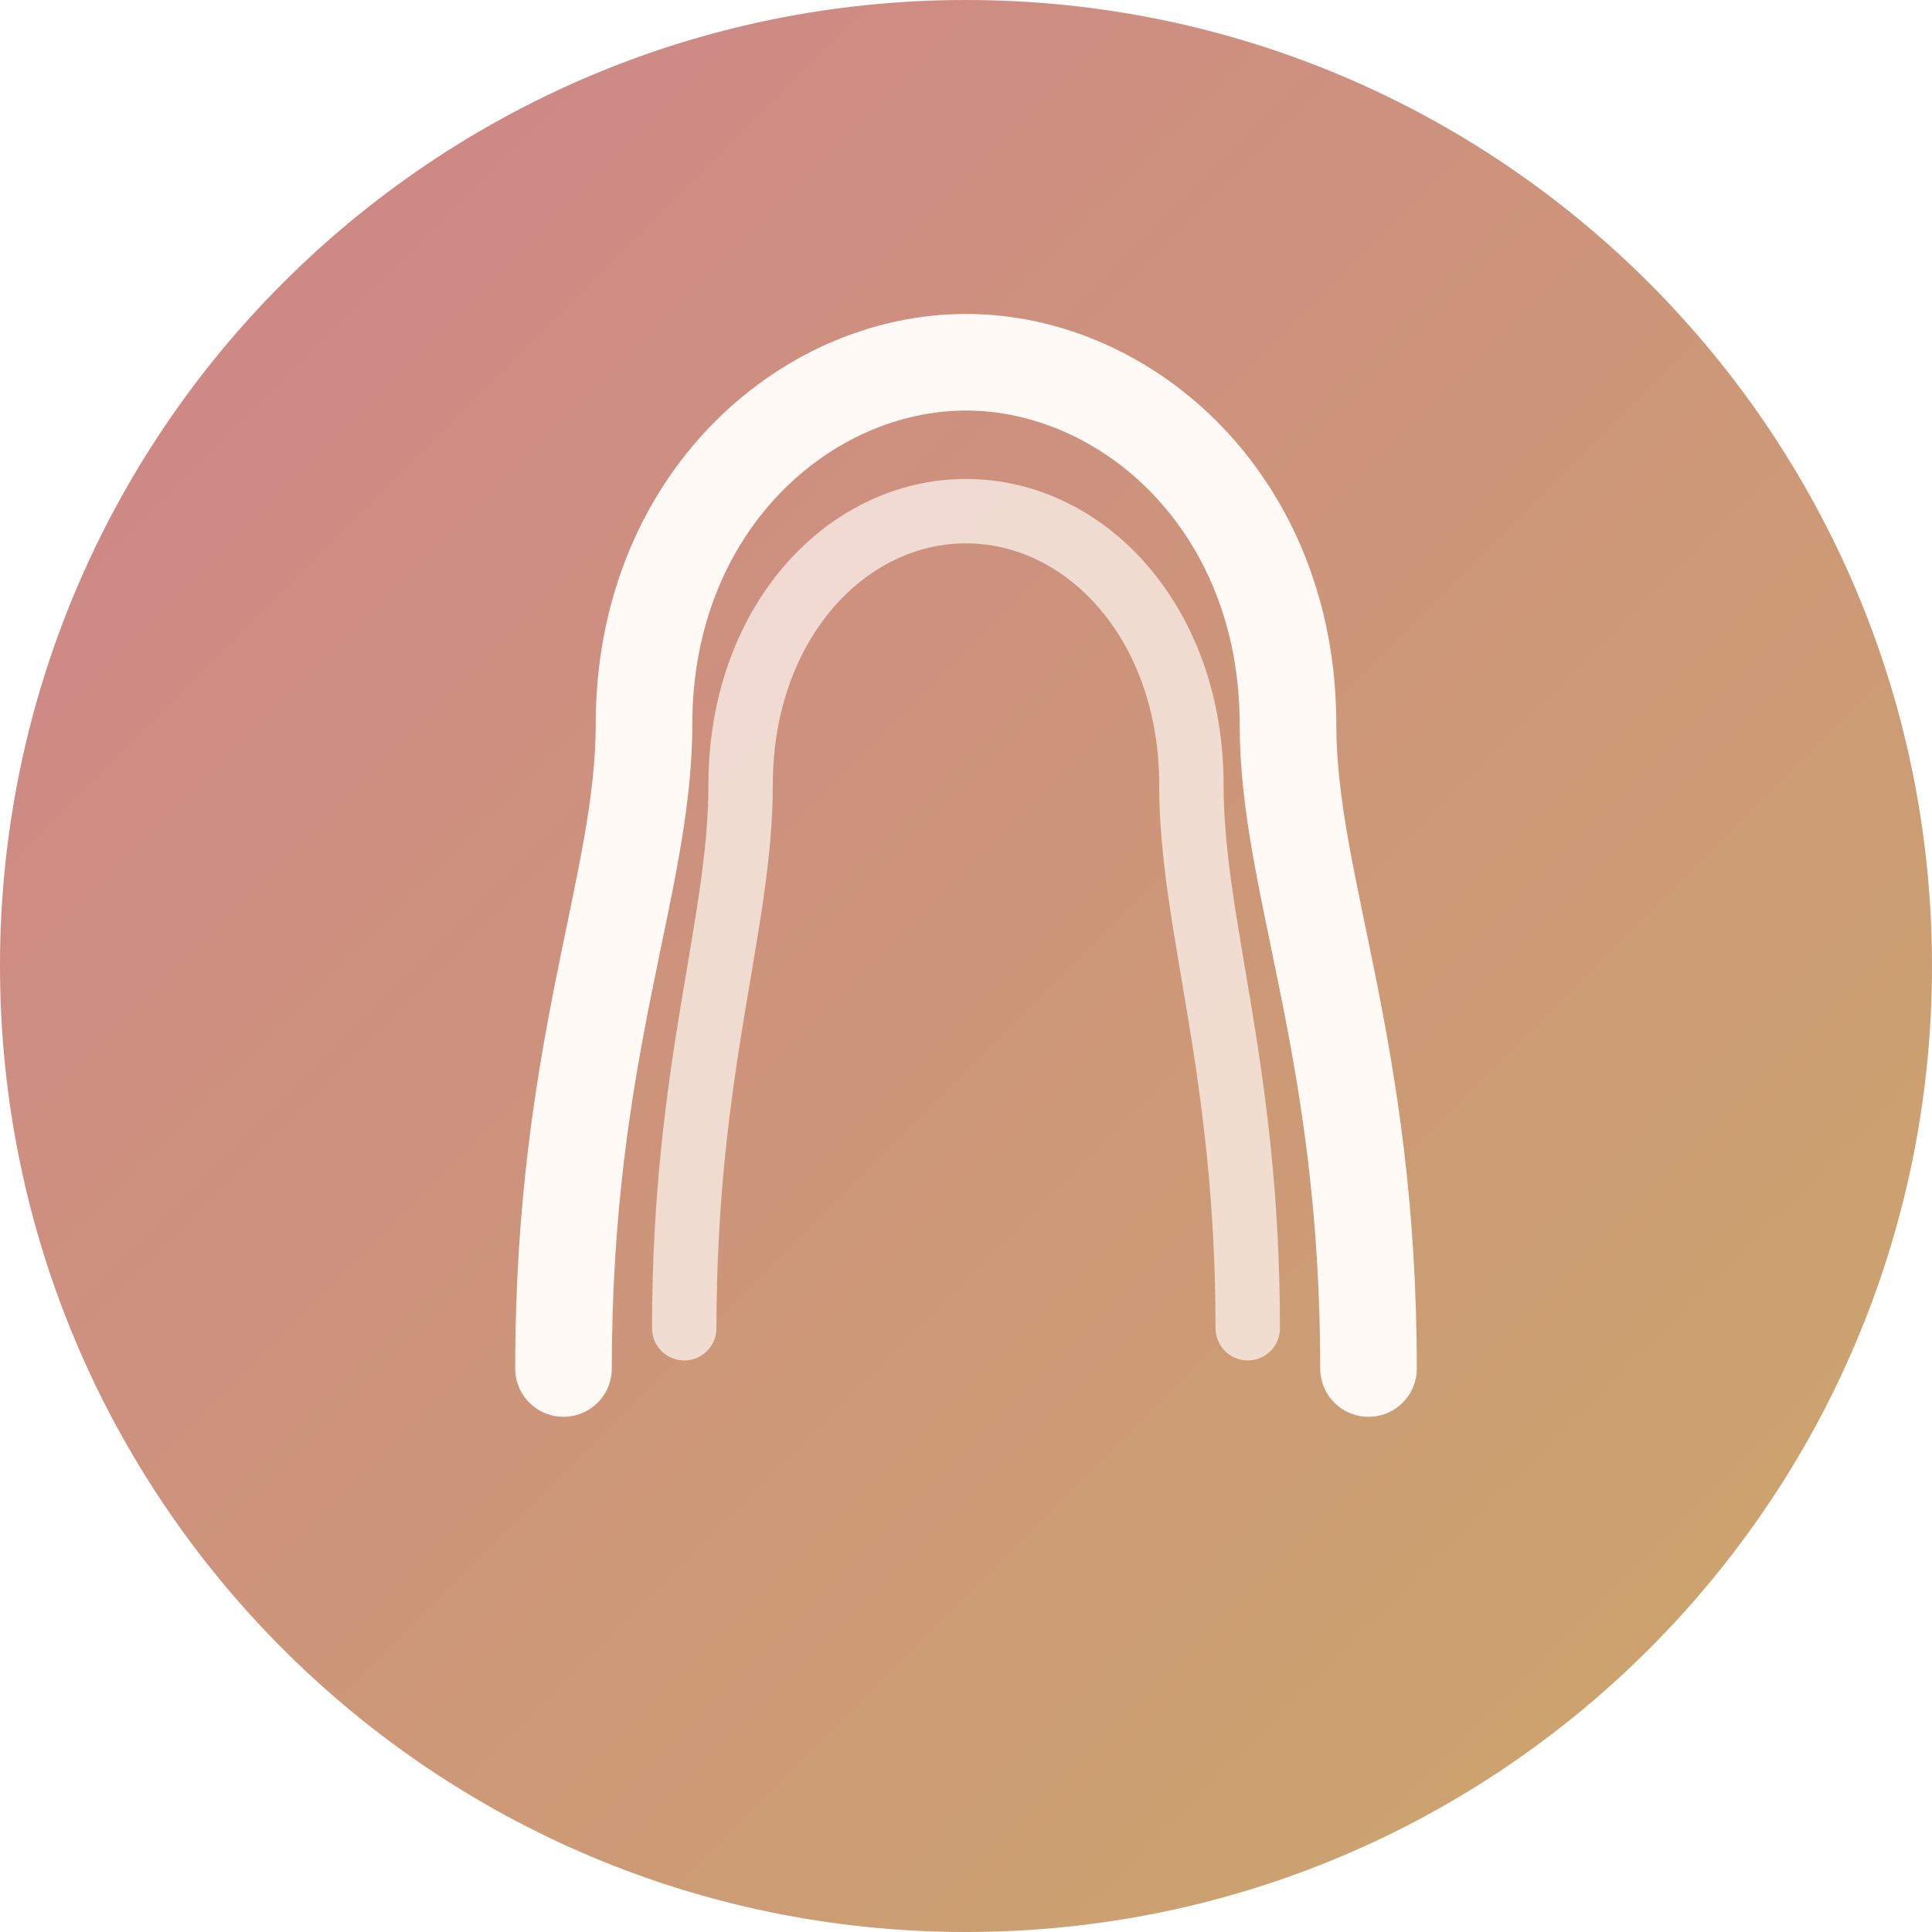
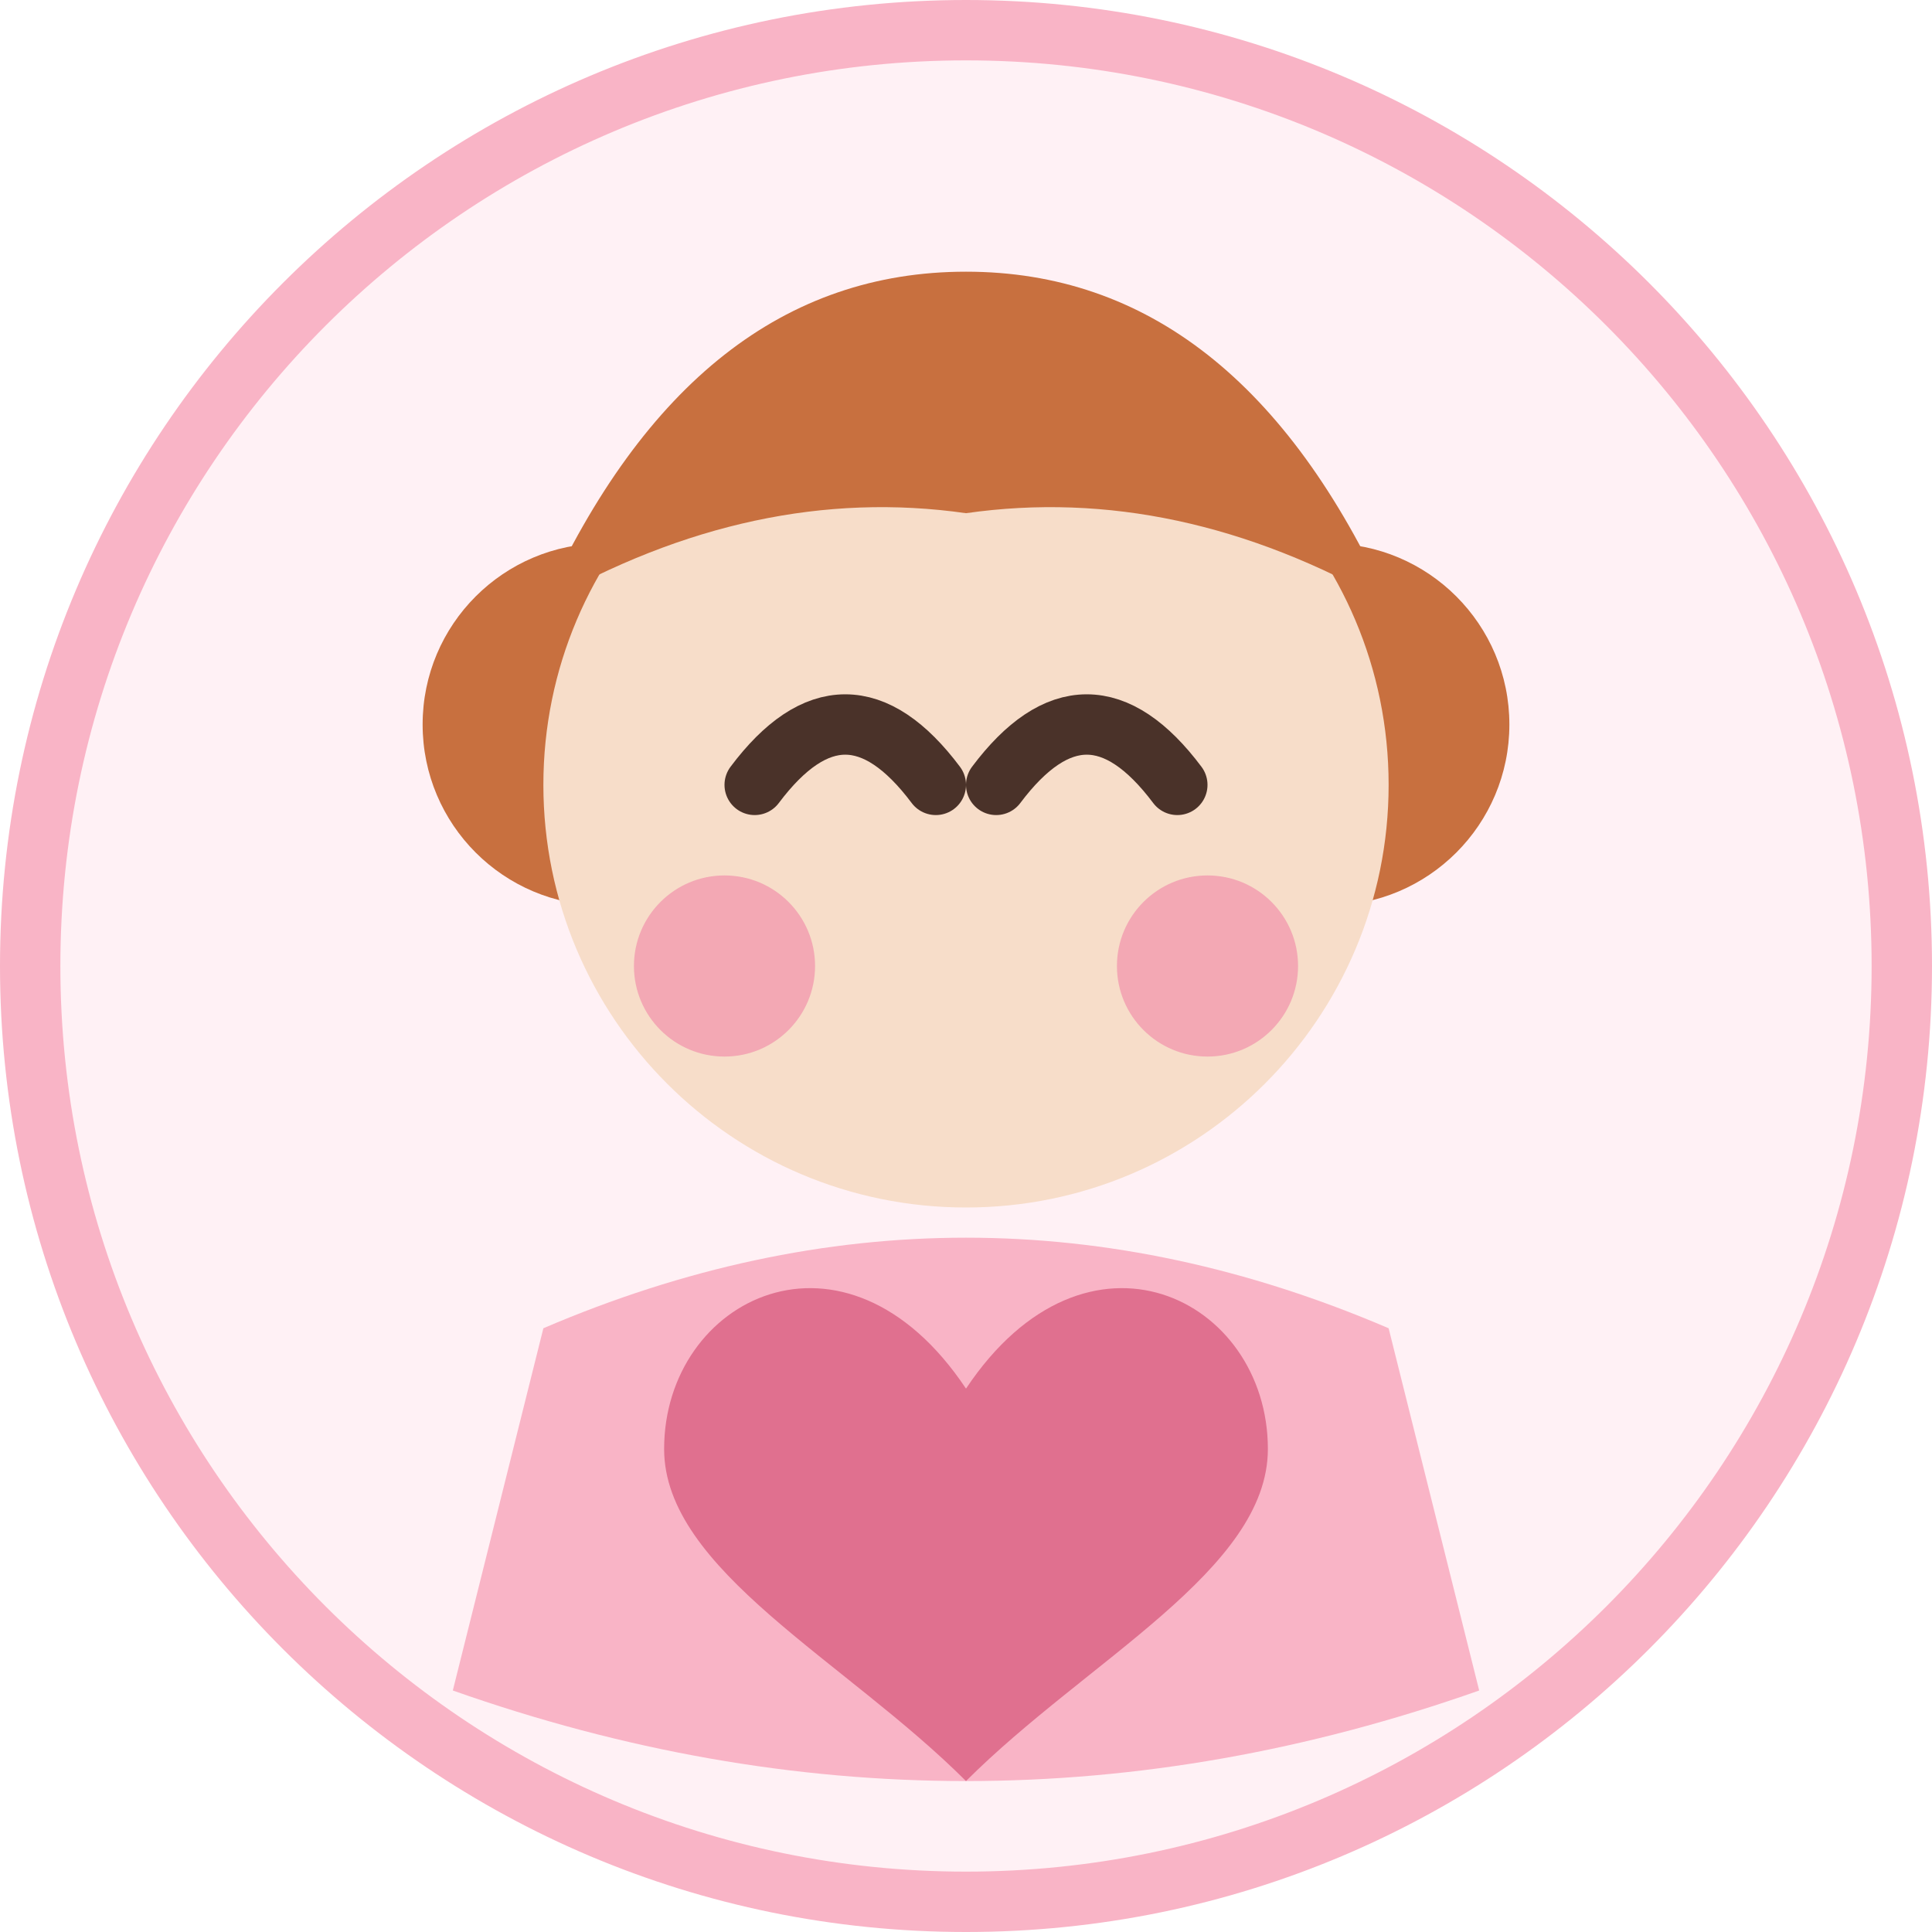
- <svg xmlns="http://www.w3.org/2000/svg" viewBox="0 0 48 48" width="48" height="48">
-   <defs>
-     <linearGradient id="g" x1="0" y1="0" x2="1" y2="1">
-       <stop offset="0" stop-color="#cf838a" />
-       <stop offset="1" stop-color="#cba86a" />
-     </linearGradient>
-   </defs>
-   <circle cx="24" cy="24" r="24" fill="url(#g)" />
-   <path d="M14 34c0-8 2-12 2-16 0-5.5 4-9 8-9s8 3.5 8 9c0 4 2 8 2 16" stroke="#fffaf5" stroke-width="2.4" fill="none" stroke-linecap="round" />
-   <path d="M17 33c0-6.5 1.4-10 1.4-13.5 0-4 2.6-6.8 5.6-6.8s5.6 2.8 5.6 6.8c0 3.5 1.4 7 1.4 13.5" stroke="#fffaf5" stroke-width="1.6" fill="none" stroke-linecap="round" opacity="0.7" />
+ <svg xmlns="http://www.w3.org/2000/svg" viewBox="0 0 64 64">
+   <circle cx="32" cy="32" r="31" fill="#fff1f5" stroke="#f9b4c6" stroke-width="2" />
+   <circle cx="20" cy="24" r="6" fill="#c8703f" />
+   <circle cx="44" cy="24" r="6" fill="#c8703f" />
+   <circle cx="32" cy="26" r="14" fill="#f7ddc9" />
+   <path d="M18 20 q5 -11 14 -11 q9 0 14 11 q-7 -4 -14 -3 q-7 -1 -14 3 z" fill="#c8703f" />
+   <path d="M25 26 q3 -4 6 0 M33 26 q3 -4 6 0" stroke="#4a3229" stroke-width="2" fill="none" stroke-linecap="round" />
+   <circle cx="24" cy="32" r="3" fill="#f191ab" opacity="0.7" />
+   <circle cx="40" cy="32" r="3" fill="#f191ab" opacity="0.7" />
+   <path d="M18 44 q14 -6 28 0 l3 12 q-17 6 -34 0 z" fill="#f9b4c6" />
+   <path d="M32 46 c-4 -6 -10 -3 -10 2 c0 4 6 7 10 11 c4 -4 10 -7 10 -11 c0 -5 -6 -8 -10 -2 z" fill="#e0708f" />
</svg>
